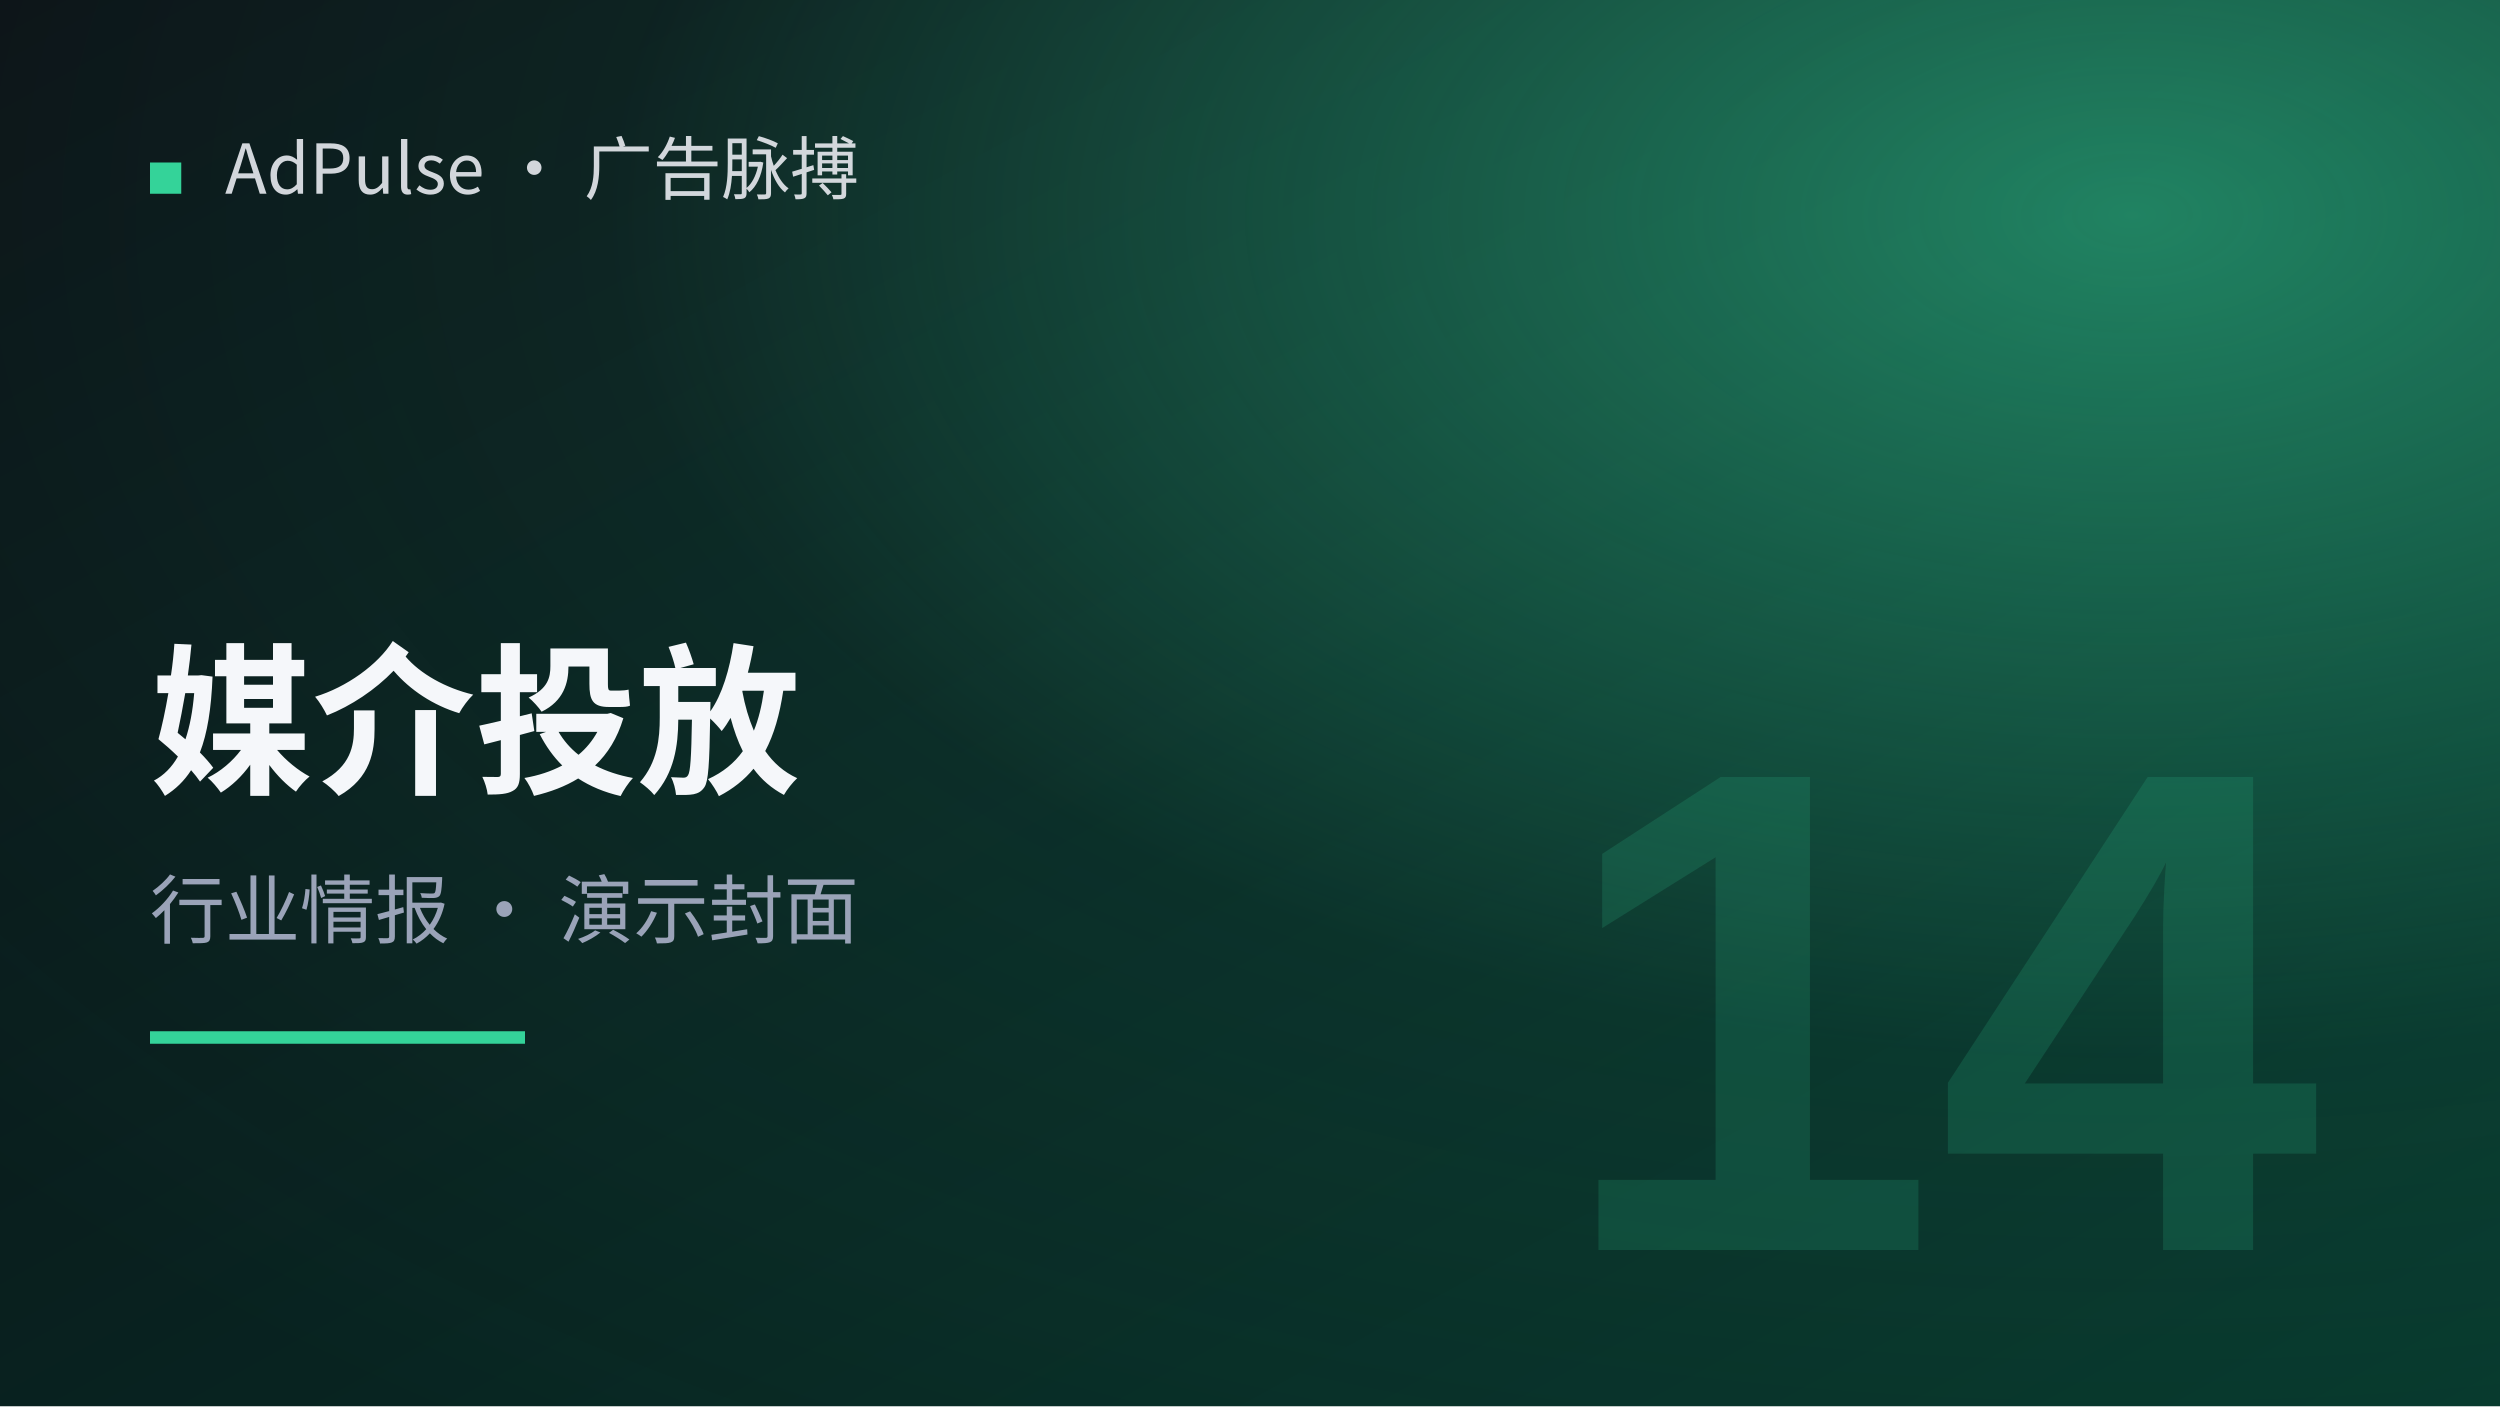
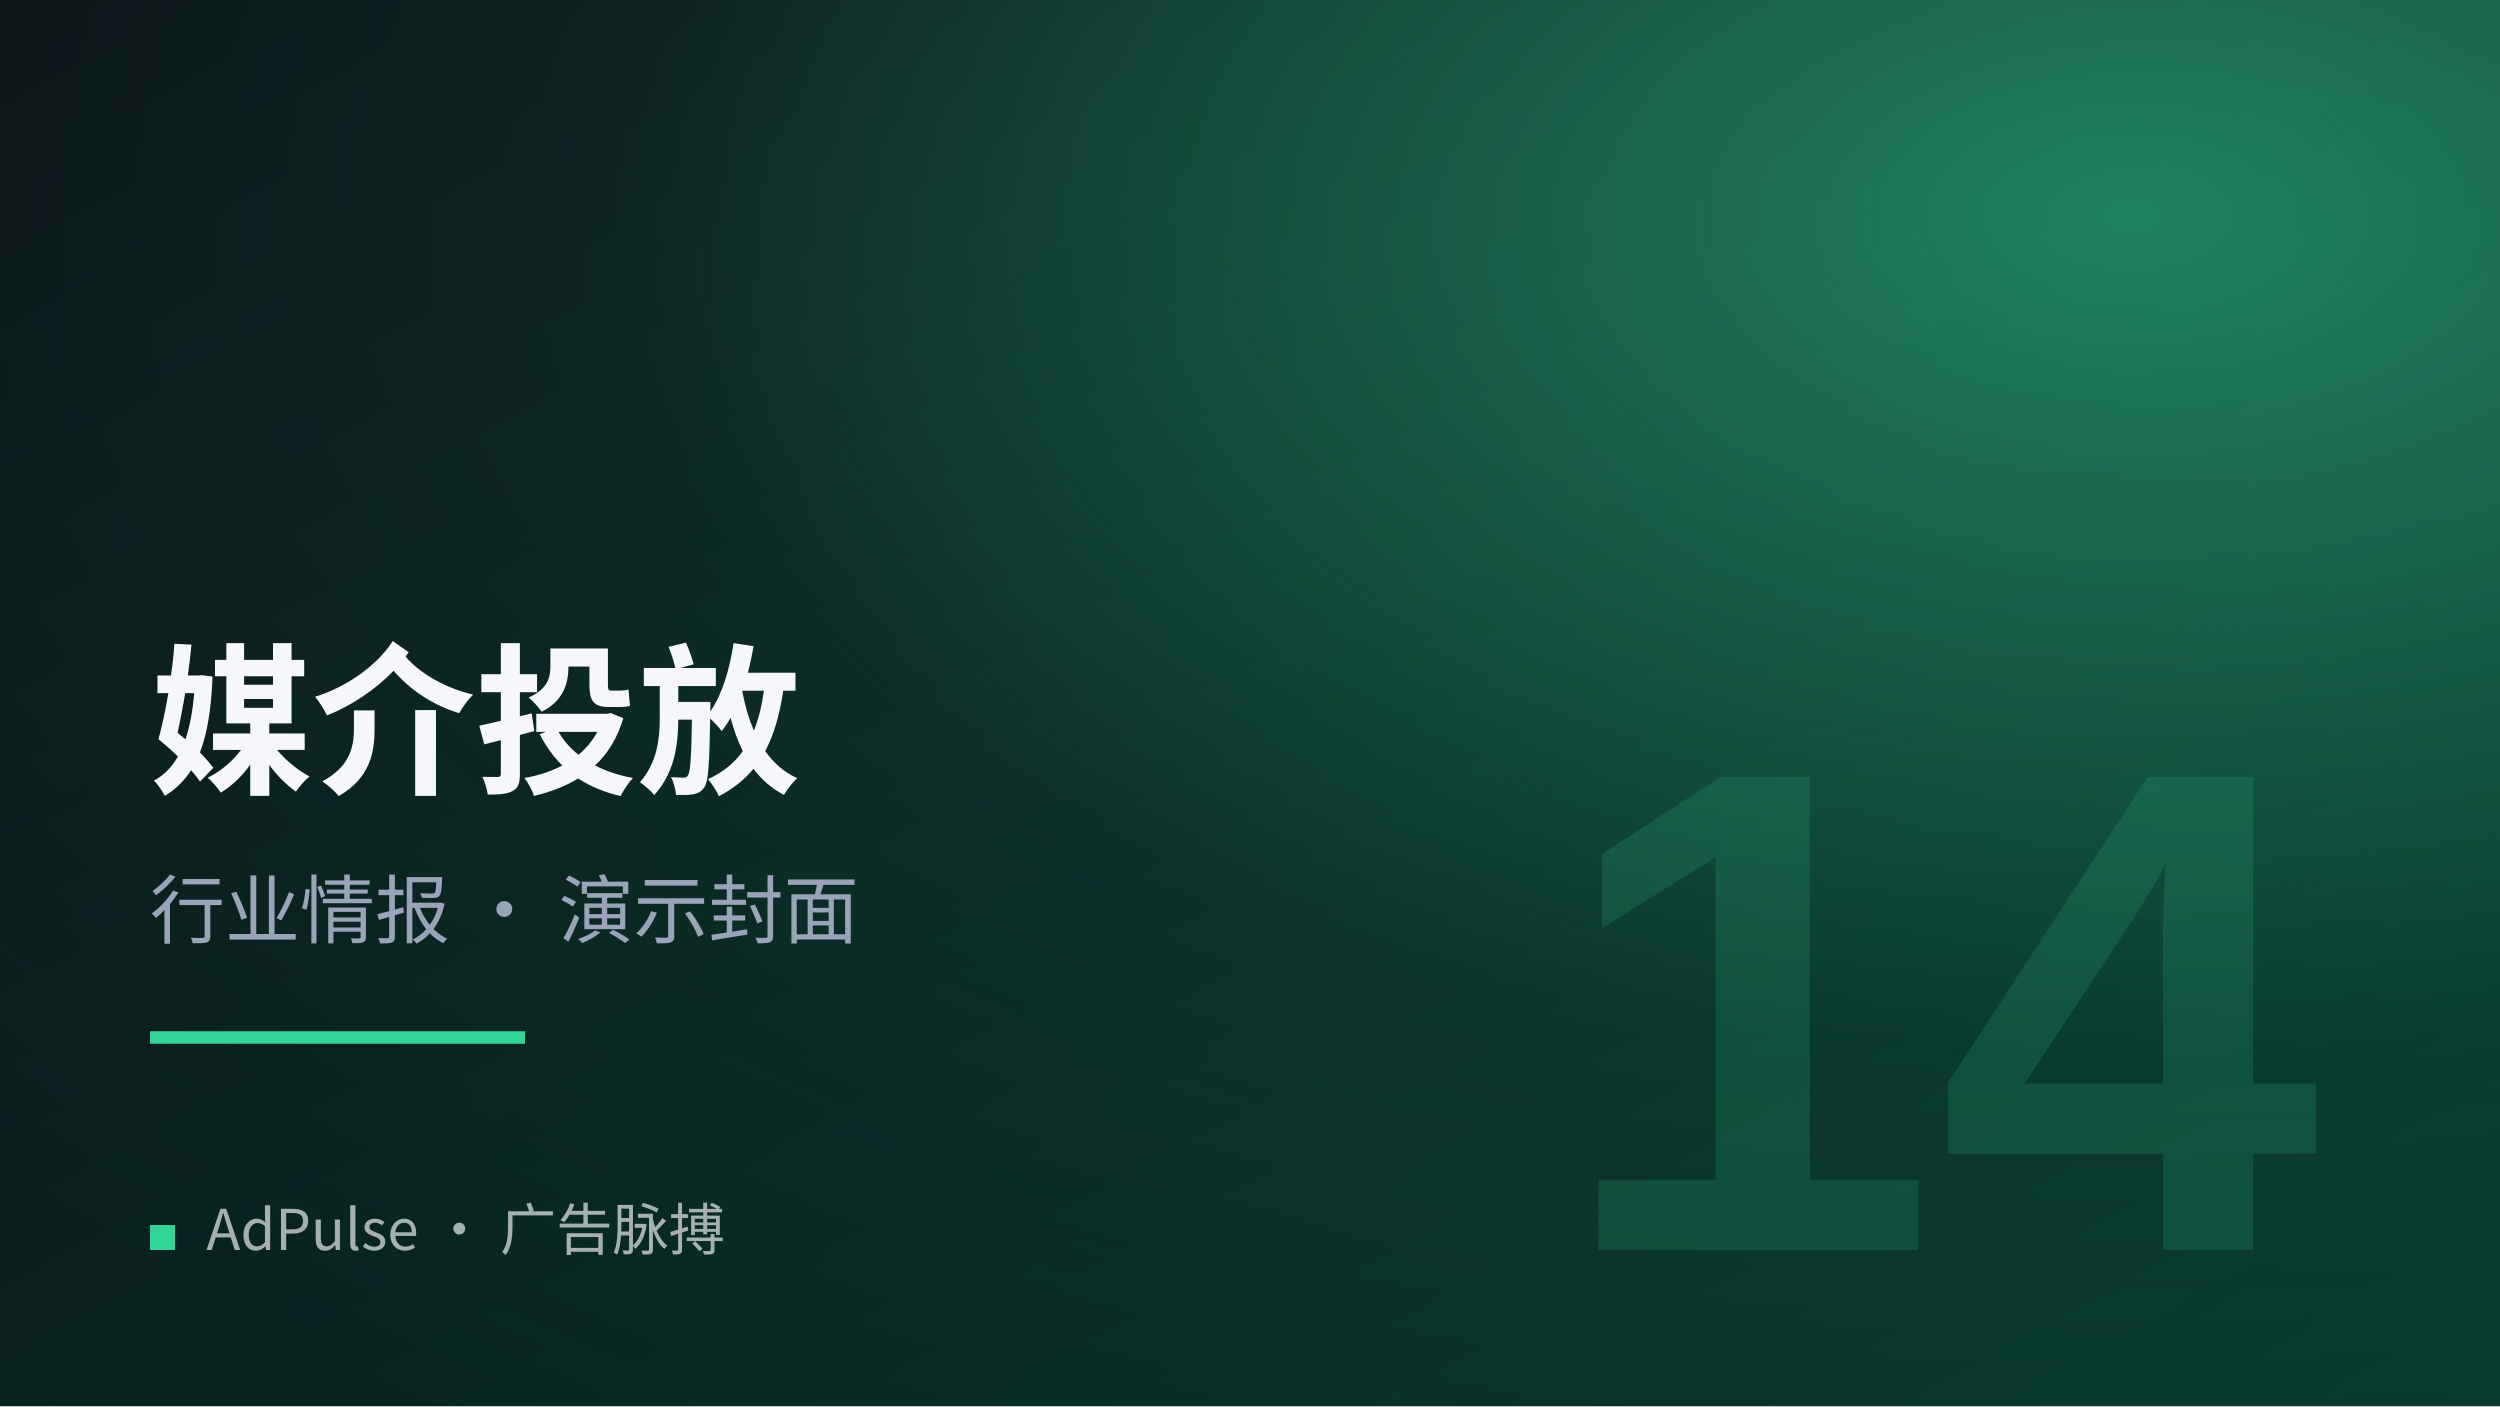
<svg xmlns="http://www.w3.org/2000/svg" width="800" height="450" viewBox="0 0 800 450">
  <defs>
    <linearGradient id="g" x1="0" y1="0" x2="1" y2="1">
      <stop offset="0" stop-color="#0B0E14" />
      <stop offset="1" stop-color="#06342A" />
    </linearGradient>
    <radialGradient id="r" cx="0.85" cy="0.15" r="1.1">
      <stop offset="0" stop-color="#34D399" stop-opacity="0.55" />
      <stop offset="0.55" stop-color="#34D399" stop-opacity="0.08" />
      <stop offset="1" stop-color="#34D399" stop-opacity="0" />
    </radialGradient>
  </defs>
  <rect width="800" height="450" fill="url(#g)" />
  <rect width="800" height="450" fill="url(#r)" />
  <text x="620" y="400" font-family="Arial, sans-serif" font-size="220" font-weight="800" fill="#34D399" opacity="0.16" text-anchor="middle">14</text>
-   <rect x="48" y="52" width="10" height="10" fill="#34D399" />
-   <text x="72" y="62" font-family="'Noto Sans CJK SC','PingFang SC','Microsoft YaHei',sans-serif" font-size="22" fill="#E8EAF0" opacity="0.9">AdPulse · 广告脉搏</text>
  <text x="48" y="250" font-family="'Noto Sans CJK SC','PingFang SC','Microsoft YaHei',sans-serif" font-size="52" font-weight="700" fill="#F5F7FA">媒介投放</text>
  <text x="48" y="300" font-family="'Noto Sans CJK SC','PingFang SC','Microsoft YaHei',sans-serif" font-size="24" fill="#9AA3B8">行业情报 · 演示封面</text>
  <rect x="48" y="330" width="120" height="4" fill="#34D399" />
+   <rect x="48" y="392" width="8" height="8" fill="#34D399" />
+   <text x="66" y="400" font-family="'Noto Sans CJK SC','PingFang SC','Microsoft YaHei',sans-serif" font-size="18" fill="#E8EAF0" opacity="0.7">AdPulse · 广告脉搏</text>
</svg>
